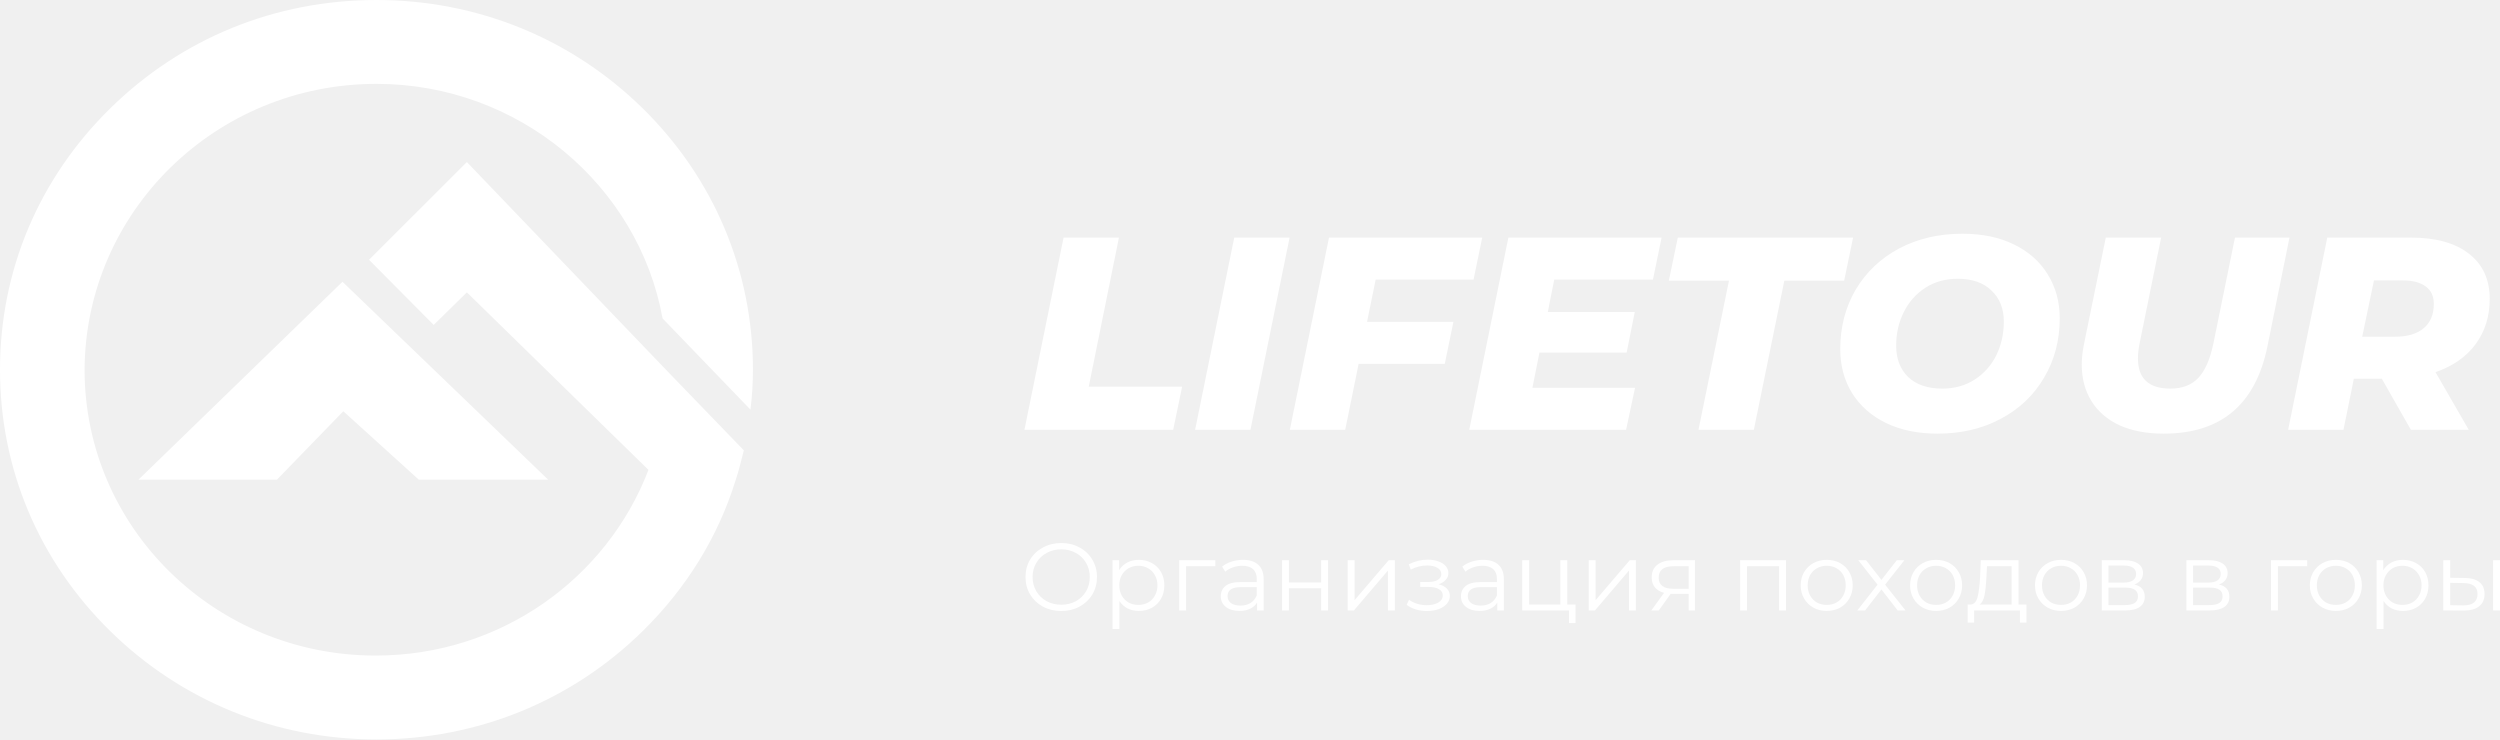
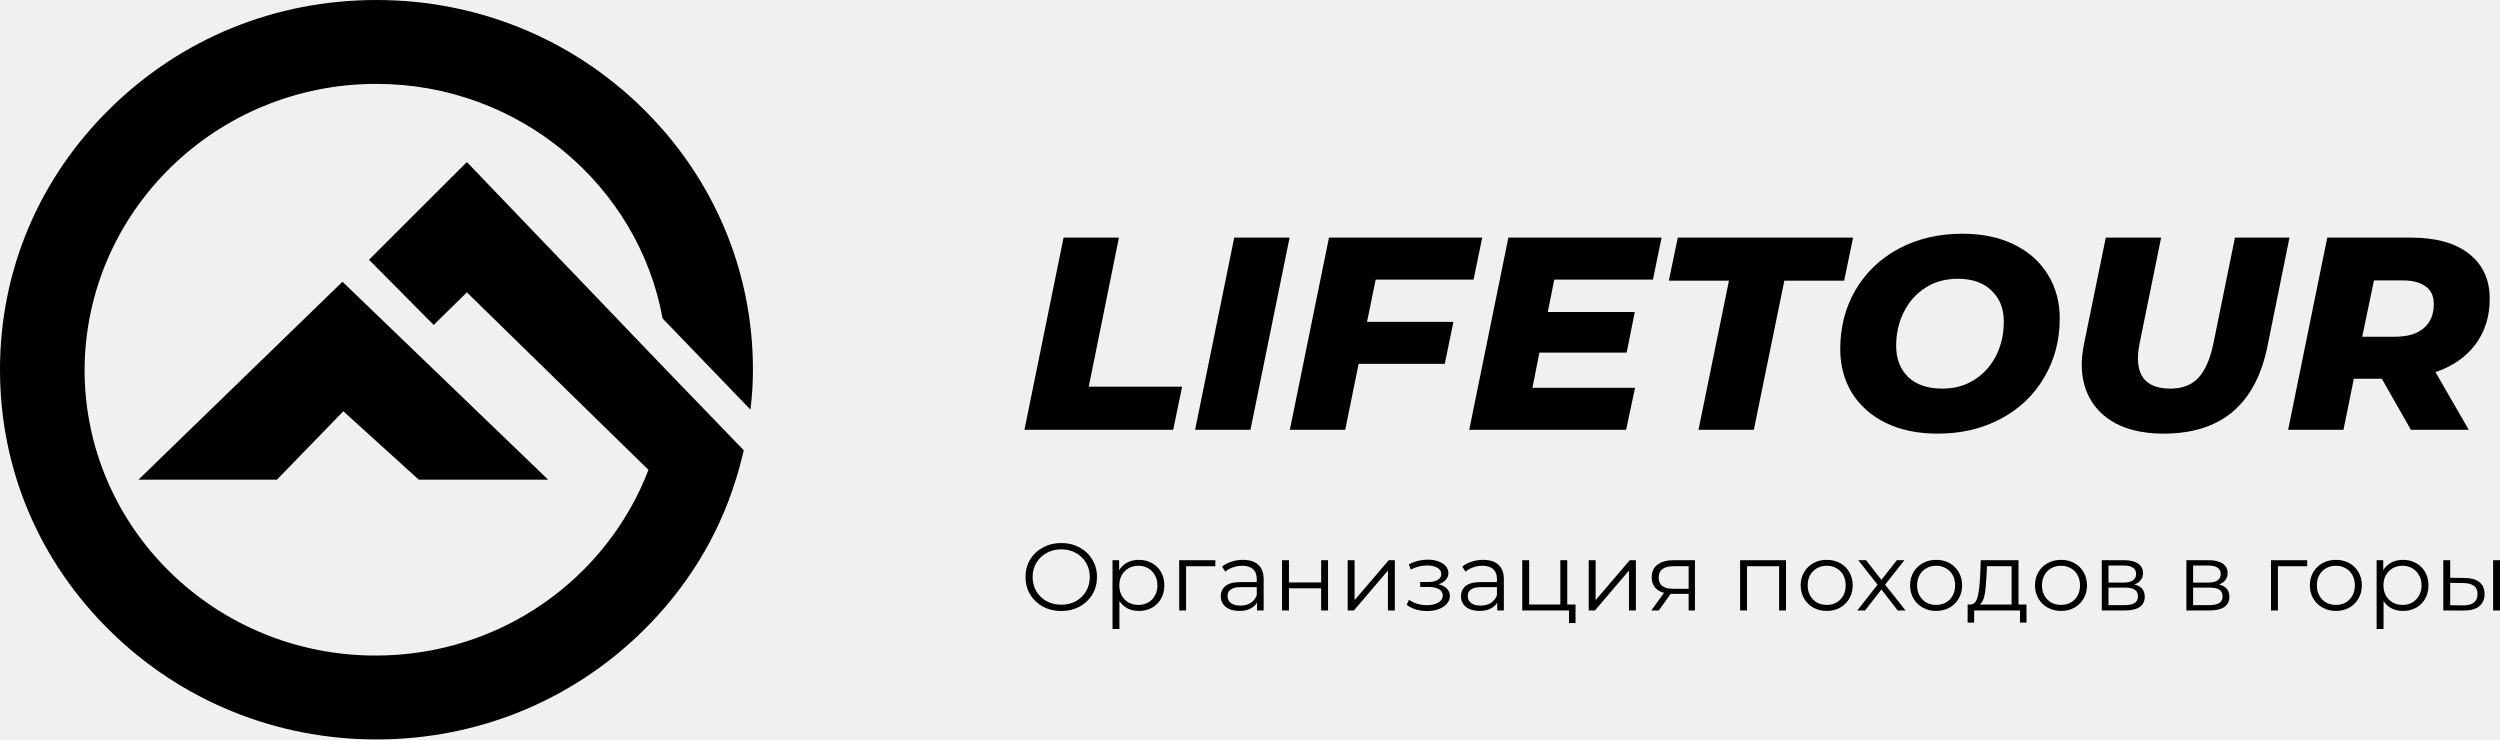
- <svg xmlns="http://www.w3.org/2000/svg" width="142" height="42" viewBox="0 0 142 42" fill="none">
-   <path d="M15.731 27.244L19.5 23.359L23.786 27.244H31.133L19.452 16.004L7.866 27.244H15.731Z" fill="white" />
-   <path d="M26.518 9.205L20.96 14.755L24.634 18.456L26.518 16.606L36.833 26.689C34.478 32.841 28.449 37.236 21.337 37.236C12.199 37.236 4.804 29.974 4.804 21C4.851 12.026 12.246 4.764 21.384 4.764C29.485 4.764 36.268 10.546 37.634 18.086L42.626 23.267C42.72 22.526 42.767 21.74 42.767 21C42.767 15.403 40.554 10.13 36.503 6.152C32.453 2.174 27.083 0 21.384 0C15.637 0 10.315 2.174 6.264 6.152C2.214 10.13 0 15.357 0 21C0 26.643 2.214 31.87 6.264 35.848C10.315 39.826 15.685 42 21.384 42C27.083 42 32.453 39.826 36.503 35.848C38.999 33.397 40.789 30.482 41.778 27.291C41.967 26.736 42.108 26.134 42.249 25.579L37.916 21.093L26.518 9.205Z" fill="white" />
-   <path d="M60.411 13.495H63.556L61.841 21.963H67.145L66.637 24.412H58.188L60.411 13.495Z" fill="white" />
-   <path d="M70.105 13.495H73.249L71.026 24.412H67.882L70.105 13.495Z" fill="white" />
-   <path d="M78.139 15.881L77.647 18.283H82.554L82.062 20.669H77.17L76.408 24.412H73.263L75.487 13.495H84.19L83.698 15.881H78.139Z" fill="white" />
-   <path d="M88.281 15.881L87.916 17.721H92.855L92.394 20.029H87.439L87.042 22.026H92.871L92.362 24.412H83.453L85.676 13.495H94.379L93.887 15.881H88.281Z" fill="white" />
-   <path d="M98.205 15.943H94.79L95.299 13.495H105.256L104.748 15.943H101.35L99.618 24.412H96.474L98.205 15.943Z" fill="white" />
-   <path d="M110.053 24.631C108.93 24.631 107.951 24.428 107.115 24.022C106.289 23.617 105.648 23.05 105.193 22.322C104.748 21.594 104.526 20.762 104.526 19.827C104.526 18.579 104.817 17.456 105.399 16.458C105.992 15.46 106.813 14.68 107.861 14.118C108.92 13.557 110.122 13.276 111.466 13.276C112.588 13.276 113.563 13.479 114.388 13.884C115.225 14.29 115.865 14.857 116.31 15.584C116.765 16.312 116.993 17.144 116.993 18.08C116.993 19.328 116.697 20.451 116.104 21.449C115.521 22.447 114.701 23.227 113.642 23.788C112.594 24.35 111.397 24.631 110.053 24.631ZM110.323 22.073C111.021 22.073 111.636 21.901 112.165 21.558C112.694 21.215 113.102 20.757 113.388 20.185C113.674 19.603 113.817 18.964 113.817 18.267C113.817 17.529 113.584 16.941 113.118 16.505C112.663 16.058 112.022 15.834 111.196 15.834C110.497 15.834 109.883 16.006 109.354 16.349C108.825 16.692 108.417 17.154 108.131 17.737C107.845 18.309 107.702 18.943 107.702 19.64C107.702 20.378 107.93 20.971 108.385 21.418C108.851 21.854 109.497 22.073 110.323 22.073Z" fill="white" />
-   <path d="M122.896 24.631C121.933 24.631 121.102 24.474 120.403 24.163C119.704 23.84 119.169 23.383 118.799 22.79C118.428 22.197 118.243 21.501 118.243 20.7C118.243 20.367 118.285 19.983 118.37 19.546L119.609 13.495H122.753L121.53 19.499C121.467 19.811 121.435 20.097 121.435 20.357C121.435 21.501 122.049 22.073 123.277 22.073C123.944 22.073 124.469 21.875 124.85 21.48C125.241 21.074 125.533 20.414 125.723 19.499L126.946 13.495H130.043L128.788 19.686C128.111 22.982 126.147 24.631 122.896 24.631Z" fill="white" />
-   <path d="M141.416 16.973C141.416 17.971 141.146 18.834 140.606 19.562C140.066 20.279 139.309 20.804 138.335 21.137L140.225 24.412H136.938L135.286 21.511H133.698L133.11 24.412H129.966L132.189 13.495H136.938C138.357 13.495 139.458 13.801 140.241 14.415C141.025 15.028 141.416 15.881 141.416 16.973ZM138.24 17.269C138.24 16.822 138.087 16.489 137.779 16.271C137.472 16.042 137.044 15.928 136.493 15.928H134.841L134.174 19.125H136.048C136.747 19.125 137.287 18.964 137.668 18.641C138.049 18.319 138.24 17.861 138.24 17.269Z" fill="white" />
-   <path d="M60.282 34.706C59.899 34.706 59.551 34.623 59.238 34.457C58.928 34.287 58.685 34.055 58.508 33.762C58.335 33.469 58.249 33.14 58.249 32.775C58.249 32.41 58.335 32.081 58.508 31.788C58.685 31.495 58.928 31.265 59.238 31.099C59.551 30.929 59.899 30.844 60.282 30.844C60.665 30.844 61.009 30.927 61.315 31.093C61.624 31.26 61.867 31.491 62.044 31.788C62.221 32.081 62.309 32.41 62.309 32.775C62.309 33.14 62.221 33.471 62.044 33.768C61.867 34.061 61.624 34.29 61.315 34.457C61.009 34.623 60.665 34.706 60.282 34.706ZM60.282 34.348C60.587 34.348 60.864 34.281 61.11 34.148C61.357 34.01 61.55 33.822 61.69 33.583C61.83 33.341 61.9 33.072 61.9 32.775C61.9 32.478 61.83 32.211 61.69 31.972C61.55 31.73 61.357 31.542 61.11 31.408C60.864 31.27 60.587 31.202 60.282 31.202C59.976 31.202 59.698 31.27 59.447 31.408C59.201 31.542 59.006 31.73 58.862 31.972C58.722 32.211 58.652 32.478 58.652 32.775C58.652 33.072 58.722 33.341 58.862 33.583C59.006 33.822 59.201 34.01 59.447 34.148C59.698 34.281 59.976 34.348 60.282 34.348Z" fill="white" />
-   <path d="M64.688 31.799C64.96 31.799 65.207 31.86 65.428 31.983C65.649 32.102 65.822 32.272 65.947 32.493C66.072 32.714 66.135 32.965 66.135 33.247C66.135 33.533 66.072 33.786 65.947 34.007C65.822 34.227 65.649 34.399 65.428 34.522C65.21 34.641 64.964 34.701 64.688 34.701C64.452 34.701 64.238 34.654 64.047 34.56C63.859 34.462 63.704 34.321 63.583 34.137V35.726H63.191V31.82H63.566V32.384C63.684 32.196 63.839 32.052 64.03 31.95C64.225 31.849 64.445 31.799 64.688 31.799ZM64.66 34.359C64.862 34.359 65.047 34.314 65.212 34.224C65.378 34.129 65.507 33.997 65.599 33.827C65.695 33.657 65.743 33.464 65.743 33.247C65.743 33.03 65.695 32.838 65.599 32.672C65.507 32.502 65.378 32.37 65.212 32.276C65.047 32.182 64.862 32.135 64.66 32.135C64.454 32.135 64.268 32.182 64.102 32.276C63.94 32.37 63.811 32.502 63.715 32.672C63.623 32.838 63.577 33.03 63.577 33.247C63.577 33.464 63.623 33.657 63.715 33.827C63.811 33.997 63.94 34.129 64.102 34.224C64.268 34.314 64.454 34.359 64.66 34.359Z" fill="white" />
-   <path d="M69.032 32.162H67.37V34.674H66.978V31.82H69.032V32.162Z" fill="white" />
-   <path d="M70.599 31.799C70.978 31.799 71.269 31.892 71.472 32.081C71.674 32.265 71.776 32.54 71.776 32.905V34.674H71.4V34.229C71.312 34.377 71.181 34.493 71.008 34.576C70.839 34.659 70.636 34.701 70.4 34.701C70.076 34.701 69.819 34.625 69.627 34.473C69.436 34.321 69.34 34.12 69.34 33.871C69.34 33.629 69.428 33.433 69.605 33.285C69.785 33.137 70.071 33.062 70.461 33.062H71.384V32.889C71.384 32.643 71.314 32.457 71.174 32.33C71.034 32.2 70.829 32.135 70.561 32.135C70.376 32.135 70.2 32.166 70.03 32.227C69.861 32.285 69.715 32.366 69.594 32.471L69.417 32.184C69.564 32.061 69.741 31.967 69.947 31.902C70.154 31.833 70.371 31.799 70.599 31.799ZM70.461 34.397C70.682 34.397 70.872 34.348 71.03 34.251C71.188 34.149 71.306 34.005 71.384 33.817V33.35H70.472C69.975 33.35 69.726 33.52 69.726 33.86C69.726 34.026 69.791 34.158 69.92 34.256C70.049 34.35 70.229 34.397 70.461 34.397Z" fill="white" />
-   <path d="M72.82 31.82H73.212V33.084H75.041V31.82H75.433V34.674H75.041V33.415H73.212V34.674H72.82V31.82Z" fill="white" />
-   <path d="M76.548 31.82H76.94V34.088L78.879 31.82H79.227V34.674H78.835V32.406L76.901 34.674H76.548V31.82Z" fill="white" />
-   <path d="M81.706 33.187C81.912 33.234 82.07 33.316 82.181 33.431C82.295 33.547 82.352 33.688 82.352 33.855C82.352 34.021 82.293 34.169 82.175 34.299C82.061 34.43 81.904 34.531 81.706 34.603C81.507 34.672 81.288 34.706 81.048 34.706C80.838 34.706 80.632 34.677 80.43 34.62C80.227 34.558 80.05 34.469 79.899 34.354L80.032 34.066C80.164 34.164 80.319 34.24 80.496 34.294C80.673 34.348 80.851 34.375 81.032 34.375C81.3 34.375 81.52 34.327 81.689 34.229C81.862 34.128 81.949 33.992 81.949 33.822C81.949 33.67 81.879 33.553 81.739 33.469C81.599 33.383 81.407 33.339 81.164 33.339H80.667V33.057H81.142C81.359 33.057 81.534 33.017 81.667 32.938C81.799 32.855 81.866 32.744 81.866 32.607C81.866 32.455 81.79 32.336 81.639 32.249C81.492 32.162 81.299 32.119 81.059 32.119C80.746 32.119 80.437 32.196 80.131 32.352L80.021 32.053C80.367 31.876 80.726 31.788 81.098 31.788C81.319 31.788 81.518 31.82 81.695 31.885C81.875 31.947 82.015 32.035 82.114 32.151C82.218 32.267 82.269 32.401 82.269 32.553C82.269 32.697 82.218 32.826 82.114 32.938C82.015 33.05 81.879 33.133 81.706 33.187Z" fill="white" />
-   <path d="M84.242 31.799C84.621 31.799 84.912 31.892 85.115 32.081C85.317 32.265 85.419 32.54 85.419 32.905V34.674H85.043V34.229C84.955 34.377 84.824 34.493 84.651 34.576C84.481 34.659 84.279 34.701 84.043 34.701C83.719 34.701 83.461 34.625 83.27 34.473C83.078 34.321 82.983 34.12 82.983 33.871C82.983 33.629 83.071 33.433 83.248 33.285C83.428 33.137 83.714 33.062 84.104 33.062H85.026V32.889C85.026 32.643 84.957 32.457 84.817 32.33C84.677 32.2 84.472 32.135 84.203 32.135C84.019 32.135 83.843 32.166 83.673 32.227C83.504 32.285 83.358 32.366 83.237 32.471L83.06 32.184C83.207 32.061 83.384 31.967 83.59 31.902C83.796 31.833 84.014 31.799 84.242 31.799ZM84.104 34.397C84.325 34.397 84.515 34.348 84.673 34.251C84.831 34.149 84.949 34.005 85.026 33.817V33.35H84.115C83.618 33.35 83.369 33.52 83.369 33.86C83.369 34.026 83.434 34.158 83.563 34.256C83.692 34.35 83.872 34.397 84.104 34.397Z" fill="white" />
-   <path d="M89.49 34.337V35.39H89.12V34.674H86.463V31.82H86.855V34.337H88.628V31.82H89.02V34.337H89.49Z" fill="white" />
-   <path d="M90.239 31.82H90.631V34.088L92.57 31.82H92.918V34.674H92.526V32.406L90.593 34.674H90.239V31.82Z" fill="white" />
-   <path d="M96.274 31.82V34.674H95.915V33.73H94.893L94.219 34.674H93.794L94.517 33.675C94.293 33.614 94.12 33.509 93.998 33.361C93.876 33.213 93.816 33.025 93.816 32.797C93.816 32.478 93.926 32.236 94.147 32.07C94.368 31.903 94.67 31.82 95.053 31.82H96.274ZM94.213 32.808C94.213 33.231 94.488 33.442 95.037 33.442H95.915V32.162H95.064C94.497 32.162 94.213 32.377 94.213 32.808Z" fill="white" />
-   <path d="M101.445 31.82V34.674H101.053V32.162H99.23V34.674H98.838V31.82H101.445Z" fill="white" />
-   <path d="M103.759 34.701C103.479 34.701 103.227 34.639 103.002 34.516C102.778 34.39 102.601 34.216 102.472 33.996C102.343 33.775 102.279 33.525 102.279 33.247C102.279 32.968 102.343 32.719 102.472 32.498C102.601 32.278 102.778 32.106 103.002 31.983C103.227 31.86 103.479 31.799 103.759 31.799C104.039 31.799 104.291 31.86 104.516 31.983C104.74 32.106 104.915 32.278 105.041 32.498C105.169 32.719 105.234 32.968 105.234 33.247C105.234 33.525 105.169 33.775 105.041 33.996C104.915 34.216 104.74 34.39 104.516 34.516C104.291 34.639 104.039 34.701 103.759 34.701ZM103.759 34.359C103.965 34.359 104.149 34.314 104.311 34.224C104.477 34.129 104.606 33.997 104.698 33.827C104.79 33.657 104.836 33.464 104.836 33.247C104.836 33.03 104.79 32.837 104.698 32.666C104.606 32.496 104.477 32.366 104.311 32.276C104.149 32.182 103.965 32.135 103.759 32.135C103.553 32.135 103.367 32.182 103.201 32.276C103.039 32.366 102.91 32.496 102.814 32.666C102.722 32.837 102.676 33.03 102.676 33.247C102.676 33.464 102.722 33.657 102.814 33.827C102.91 33.997 103.039 34.129 103.201 34.224C103.367 34.314 103.553 34.359 103.759 34.359Z" fill="white" />
-   <path d="M107.787 34.674L106.865 33.48L105.936 34.674H105.495L106.644 33.209L105.55 31.82H105.992L106.865 32.938L107.737 31.82H108.168L107.074 33.209L108.234 34.674H107.787Z" fill="white" />
-   <path d="M109.974 34.701C109.694 34.701 109.441 34.639 109.217 34.516C108.992 34.39 108.815 34.216 108.686 33.996C108.558 33.775 108.493 33.525 108.493 33.247C108.493 32.968 108.558 32.719 108.686 32.498C108.815 32.278 108.992 32.106 109.217 31.983C109.441 31.86 109.694 31.799 109.974 31.799C110.253 31.799 110.506 31.86 110.73 31.983C110.955 32.106 111.13 32.278 111.255 32.498C111.384 32.719 111.448 32.968 111.448 33.247C111.448 33.525 111.384 33.775 111.255 33.996C111.13 34.216 110.955 34.39 110.73 34.516C110.506 34.639 110.253 34.701 109.974 34.701ZM109.974 34.359C110.18 34.359 110.364 34.314 110.526 34.224C110.692 34.129 110.821 33.997 110.913 33.827C111.005 33.657 111.051 33.464 111.051 33.247C111.051 33.03 111.005 32.837 110.913 32.666C110.821 32.496 110.692 32.366 110.526 32.276C110.364 32.182 110.18 32.135 109.974 32.135C109.767 32.135 109.581 32.182 109.416 32.276C109.254 32.366 109.125 32.496 109.029 32.666C108.937 32.837 108.891 33.03 108.891 33.247C108.891 33.464 108.937 33.657 109.029 33.827C109.125 33.997 109.254 34.129 109.416 34.224C109.581 34.314 109.767 34.359 109.974 34.359Z" fill="white" />
-   <path d="M115.104 34.337V35.363H114.734V34.674H112.132V35.363H111.762V34.337H111.928C112.123 34.327 112.256 34.185 112.326 33.914C112.396 33.643 112.444 33.263 112.469 32.775L112.508 31.82H114.651V34.337H115.104ZM112.828 32.797C112.81 33.202 112.775 33.536 112.723 33.8C112.672 34.061 112.58 34.24 112.447 34.337H114.259V32.162H112.862L112.828 32.797Z" fill="white" />
-   <path d="M117.067 34.701C116.788 34.701 116.535 34.639 116.311 34.516C116.086 34.39 115.909 34.216 115.78 33.996C115.651 33.775 115.587 33.525 115.587 33.247C115.587 32.968 115.651 32.719 115.78 32.498C115.909 32.278 116.086 32.106 116.311 31.983C116.535 31.86 116.788 31.799 117.067 31.799C117.347 31.799 117.6 31.86 117.824 31.983C118.049 32.106 118.224 32.278 118.349 32.498C118.478 32.719 118.542 32.968 118.542 33.247C118.542 33.525 118.478 33.775 118.349 33.996C118.224 34.216 118.049 34.39 117.824 34.516C117.6 34.639 117.347 34.701 117.067 34.701ZM117.067 34.359C117.274 34.359 117.458 34.314 117.62 34.224C117.786 34.129 117.914 33.997 118.006 33.827C118.099 33.657 118.145 33.464 118.145 33.247C118.145 33.03 118.099 32.837 118.006 32.666C117.914 32.496 117.786 32.366 117.62 32.276C117.458 32.182 117.274 32.135 117.067 32.135C116.861 32.135 116.675 32.182 116.509 32.276C116.347 32.366 116.219 32.496 116.123 32.666C116.031 32.837 115.985 33.03 115.985 33.247C115.985 33.464 116.031 33.657 116.123 33.827C116.219 33.997 116.347 34.129 116.509 34.224C116.675 34.314 116.861 34.359 117.067 34.359Z" fill="white" />
-   <path d="M121.231 33.198C121.625 33.289 121.822 33.522 121.822 33.898C121.822 34.148 121.728 34.339 121.54 34.473C121.353 34.607 121.073 34.674 120.701 34.674H119.381V31.82H120.662C120.994 31.82 121.253 31.884 121.441 32.01C121.629 32.137 121.723 32.318 121.723 32.553C121.723 32.708 121.679 32.842 121.59 32.954C121.505 33.062 121.386 33.144 121.231 33.198ZM119.762 33.09H120.635C120.859 33.09 121.03 33.048 121.148 32.965C121.27 32.882 121.331 32.761 121.331 32.601C121.331 32.442 121.27 32.323 121.148 32.243C121.03 32.164 120.859 32.124 120.635 32.124H119.762V33.09ZM120.684 34.37C120.935 34.37 121.122 34.33 121.248 34.251C121.373 34.171 121.436 34.046 121.436 33.876C121.436 33.706 121.378 33.581 121.264 33.502C121.15 33.419 120.97 33.377 120.723 33.377H119.762V34.37H120.684Z" fill="white" />
-   <path d="M126.038 33.198C126.432 33.289 126.629 33.522 126.629 33.898C126.629 34.148 126.535 34.339 126.347 34.473C126.159 34.607 125.879 34.674 125.507 34.674H124.187V31.82H125.469C125.8 31.82 126.06 31.884 126.248 32.01C126.435 32.137 126.529 32.318 126.529 32.553C126.529 32.708 126.485 32.842 126.397 32.954C126.312 33.062 126.192 33.144 126.038 33.198ZM124.568 33.09H125.441C125.666 33.09 125.837 33.048 125.955 32.965C126.076 32.882 126.137 32.761 126.137 32.601C126.137 32.442 126.076 32.323 125.955 32.243C125.837 32.164 125.666 32.124 125.441 32.124H124.568V33.09ZM125.491 34.37C125.741 34.37 125.929 34.33 126.054 34.251C126.179 34.171 126.242 34.046 126.242 33.876C126.242 33.706 126.185 33.581 126.071 33.502C125.957 33.419 125.776 33.377 125.529 33.377H124.568V34.37H125.491Z" fill="white" />
-   <path d="M131.049 32.162H129.386V34.674H128.994V31.82H131.049V32.162Z" fill="white" />
-   <path d="M132.679 34.701C132.399 34.701 132.147 34.639 131.923 34.516C131.698 34.39 131.521 34.216 131.392 33.996C131.263 33.775 131.199 33.525 131.199 33.247C131.199 32.968 131.263 32.719 131.392 32.498C131.521 32.278 131.698 32.106 131.923 31.983C132.147 31.86 132.399 31.799 132.679 31.799C132.959 31.799 133.211 31.86 133.436 31.983C133.661 32.106 133.836 32.278 133.961 32.498C134.09 32.719 134.154 32.968 134.154 33.247C134.154 33.525 134.09 33.775 133.961 33.996C133.836 34.216 133.661 34.39 133.436 34.516C133.211 34.639 132.959 34.701 132.679 34.701ZM132.679 34.359C132.886 34.359 133.07 34.314 133.232 34.224C133.397 34.129 133.526 33.997 133.618 33.827C133.71 33.657 133.757 33.464 133.757 33.247C133.757 33.03 133.71 32.837 133.618 32.666C133.526 32.496 133.397 32.366 133.232 32.276C133.07 32.182 132.886 32.135 132.679 32.135C132.473 32.135 132.287 32.182 132.121 32.276C131.959 32.366 131.83 32.496 131.735 32.666C131.643 32.837 131.597 33.03 131.597 33.247C131.597 33.464 131.643 33.657 131.735 33.827C131.83 33.997 131.959 34.129 132.121 34.224C132.287 34.314 132.473 34.359 132.679 34.359Z" fill="white" />
-   <path d="M136.49 31.799C136.762 31.799 137.009 31.86 137.23 31.983C137.451 32.102 137.624 32.272 137.749 32.493C137.874 32.714 137.937 32.965 137.937 33.247C137.937 33.533 137.874 33.786 137.749 34.007C137.624 34.227 137.451 34.399 137.23 34.522C137.012 34.641 136.766 34.701 136.49 34.701C136.254 34.701 136.04 34.654 135.849 34.56C135.661 34.462 135.506 34.321 135.385 34.137V35.726H134.992V31.82H135.368V32.384C135.486 32.196 135.641 32.052 135.832 31.95C136.027 31.849 136.246 31.799 136.49 31.799ZM136.462 34.359C136.664 34.359 136.849 34.314 137.014 34.224C137.18 34.129 137.309 33.997 137.401 33.827C137.497 33.657 137.545 33.464 137.545 33.247C137.545 33.03 137.497 32.838 137.401 32.672C137.309 32.502 137.18 32.37 137.014 32.276C136.849 32.182 136.664 32.135 136.462 32.135C136.256 32.135 136.07 32.182 135.904 32.276C135.742 32.37 135.613 32.502 135.517 32.672C135.425 32.838 135.379 33.03 135.379 33.247C135.379 33.464 135.425 33.657 135.517 33.827C135.613 33.997 135.742 34.129 135.904 34.224C136.07 34.314 136.256 34.359 136.462 34.359Z" fill="white" />
-   <path d="M140 32.829C140.365 32.833 140.643 32.912 140.834 33.068C141.026 33.224 141.122 33.448 141.122 33.741C141.122 34.044 141.019 34.278 140.812 34.44C140.606 34.603 140.311 34.683 139.928 34.679L138.779 34.674V31.82H139.172V32.818L140 32.829ZM141.608 31.82H142V34.674H141.608V31.82ZM139.906 34.386C140.175 34.39 140.378 34.337 140.514 34.229C140.654 34.117 140.724 33.954 140.724 33.741C140.724 33.531 140.656 33.375 140.52 33.274C140.383 33.173 140.179 33.12 139.906 33.117L139.172 33.106V34.375L139.906 34.386Z" fill="white" />
+ <svg xmlns="http://www.w3.org/2000/svg" width="142" height="42" viewBox="0 0 142 42" fill="currentColor">
+   <path d="M15.731 27.244L19.5 23.359L23.786 27.244H31.133L19.452 16.004L7.866 27.244H15.731Z" fill="" />
+   <path d="M26.518 9.205L20.96 14.755L24.634 18.456L26.518 16.606L36.833 26.689C34.478 32.841 28.449 37.236 21.337 37.236C12.199 37.236 4.804 29.974 4.804 21C4.851 12.026 12.246 4.764 21.384 4.764C29.485 4.764 36.268 10.546 37.634 18.086L42.626 23.267C42.72 22.526 42.767 21.74 42.767 21C42.767 15.403 40.554 10.13 36.503 6.152C32.453 2.174 27.083 0 21.384 0C15.637 0 10.315 2.174 6.264 6.152C2.214 10.13 0 15.357 0 21C0 26.643 2.214 31.87 6.264 35.848C10.315 39.826 15.685 42 21.384 42C27.083 42 32.453 39.826 36.503 35.848C38.999 33.397 40.789 30.482 41.778 27.291C41.967 26.736 42.108 26.134 42.249 25.579L37.916 21.093L26.518 9.205Z" fill="" />
+   <path d="M60.411 13.495H63.556L61.841 21.963H67.145L66.637 24.412H58.188L60.411 13.495Z" fill="" />
+   <path d="M70.105 13.495H73.249L71.026 24.412H67.882L70.105 13.495Z" fill="" />
+   <path d="M78.139 15.881L77.647 18.283H82.554L82.062 20.669H77.17L76.408 24.412H73.263L75.487 13.495H84.19L83.698 15.881H78.139Z" fill="" />
+   <path d="M88.281 15.881L87.916 17.721H92.855L92.394 20.029H87.439L87.042 22.026H92.871L92.362 24.412H83.453L85.676 13.495H94.379L93.887 15.881H88.281Z" fill="" />
+   <path d="M98.205 15.943H94.79L95.299 13.495H105.256L104.748 15.943H101.35L99.618 24.412H96.474L98.205 15.943Z" fill="" />
+   <path d="M110.053 24.631C108.93 24.631 107.951 24.428 107.115 24.022C106.289 23.617 105.648 23.05 105.193 22.322C104.748 21.594 104.526 20.762 104.526 19.827C104.526 18.579 104.817 17.456 105.399 16.458C105.992 15.46 106.813 14.68 107.861 14.118C108.92 13.557 110.122 13.276 111.466 13.276C112.588 13.276 113.563 13.479 114.388 13.884C115.225 14.29 115.865 14.857 116.31 15.584C116.765 16.312 116.993 17.144 116.993 18.08C116.993 19.328 116.697 20.451 116.104 21.449C115.521 22.447 114.701 23.227 113.642 23.788C112.594 24.35 111.397 24.631 110.053 24.631ZM110.323 22.073C111.021 22.073 111.636 21.901 112.165 21.558C112.694 21.215 113.102 20.757 113.388 20.185C113.674 19.603 113.817 18.964 113.817 18.267C113.817 17.529 113.584 16.941 113.118 16.505C112.663 16.058 112.022 15.834 111.196 15.834C110.497 15.834 109.883 16.006 109.354 16.349C108.825 16.692 108.417 17.154 108.131 17.737C107.845 18.309 107.702 18.943 107.702 19.64C107.702 20.378 107.93 20.971 108.385 21.418C108.851 21.854 109.497 22.073 110.323 22.073Z" fill="" />
+   <path d="M122.896 24.631C121.933 24.631 121.102 24.474 120.403 24.163C119.704 23.84 119.169 23.383 118.799 22.79C118.428 22.197 118.243 21.501 118.243 20.7C118.243 20.367 118.285 19.983 118.37 19.546L119.609 13.495H122.753L121.53 19.499C121.467 19.811 121.435 20.097 121.435 20.357C121.435 21.501 122.049 22.073 123.277 22.073C123.944 22.073 124.469 21.875 124.85 21.48C125.241 21.074 125.533 20.414 125.723 19.499L126.946 13.495H130.043L128.788 19.686C128.111 22.982 126.147 24.631 122.896 24.631Z" fill="" />
+   <path d="M141.416 16.973C141.416 17.971 141.146 18.834 140.606 19.562C140.066 20.279 139.309 20.804 138.335 21.137L140.225 24.412H136.938L135.286 21.511H133.698L133.11 24.412H129.966L132.189 13.495H136.938C138.357 13.495 139.458 13.801 140.241 14.415C141.025 15.028 141.416 15.881 141.416 16.973ZM138.24 17.269C138.24 16.822 138.087 16.489 137.779 16.271C137.472 16.042 137.044 15.928 136.493 15.928H134.841L134.174 19.125H136.048C136.747 19.125 137.287 18.964 137.668 18.641C138.049 18.319 138.24 17.861 138.24 17.269Z" fill="" />
+   <path d="M60.282 34.706C59.899 34.706 59.551 34.623 59.238 34.457C58.928 34.287 58.685 34.055 58.508 33.762C58.335 33.469 58.249 33.14 58.249 32.775C58.249 32.41 58.335 32.081 58.508 31.788C58.685 31.495 58.928 31.265 59.238 31.099C59.551 30.929 59.899 30.844 60.282 30.844C60.665 30.844 61.009 30.927 61.315 31.093C61.624 31.26 61.867 31.491 62.044 31.788C62.221 32.081 62.309 32.41 62.309 32.775C62.309 33.14 62.221 33.471 62.044 33.768C61.867 34.061 61.624 34.29 61.315 34.457C61.009 34.623 60.665 34.706 60.282 34.706ZM60.282 34.348C60.587 34.348 60.864 34.281 61.11 34.148C61.357 34.01 61.55 33.822 61.69 33.583C61.83 33.341 61.9 33.072 61.9 32.775C61.9 32.478 61.83 32.211 61.69 31.972C61.55 31.73 61.357 31.542 61.11 31.408C60.864 31.27 60.587 31.202 60.282 31.202C59.976 31.202 59.698 31.27 59.447 31.408C59.201 31.542 59.006 31.73 58.862 31.972C58.722 32.211 58.652 32.478 58.652 32.775C58.652 33.072 58.722 33.341 58.862 33.583C59.006 33.822 59.201 34.01 59.447 34.148C59.698 34.281 59.976 34.348 60.282 34.348Z" fill="" />
+   <path d="M64.688 31.799C64.96 31.799 65.207 31.86 65.428 31.983C65.649 32.102 65.822 32.272 65.947 32.493C66.072 32.714 66.135 32.965 66.135 33.247C66.135 33.533 66.072 33.786 65.947 34.007C65.822 34.227 65.649 34.399 65.428 34.522C65.21 34.641 64.964 34.701 64.688 34.701C64.452 34.701 64.238 34.654 64.047 34.56C63.859 34.462 63.704 34.321 63.583 34.137V35.726H63.191V31.82H63.566V32.384C63.684 32.196 63.839 32.052 64.03 31.95C64.225 31.849 64.445 31.799 64.688 31.799ZM64.66 34.359C64.862 34.359 65.047 34.314 65.212 34.224C65.378 34.129 65.507 33.997 65.599 33.827C65.695 33.657 65.743 33.464 65.743 33.247C65.743 33.03 65.695 32.838 65.599 32.672C65.507 32.502 65.378 32.37 65.212 32.276C65.047 32.182 64.862 32.135 64.66 32.135C64.454 32.135 64.268 32.182 64.102 32.276C63.94 32.37 63.811 32.502 63.715 32.672C63.623 32.838 63.577 33.03 63.577 33.247C63.577 33.464 63.623 33.657 63.715 33.827C63.811 33.997 63.94 34.129 64.102 34.224C64.268 34.314 64.454 34.359 64.66 34.359Z" fill="" />
+   <path d="M69.032 32.162H67.37V34.674H66.978V31.82H69.032V32.162Z" fill="" />
+   <path d="M70.599 31.799C70.978 31.799 71.269 31.892 71.472 32.081C71.674 32.265 71.776 32.54 71.776 32.905V34.674H71.4V34.229C71.312 34.377 71.181 34.493 71.008 34.576C70.839 34.659 70.636 34.701 70.4 34.701C70.076 34.701 69.819 34.625 69.627 34.473C69.436 34.321 69.34 34.12 69.34 33.871C69.34 33.629 69.428 33.433 69.605 33.285C69.785 33.137 70.071 33.062 70.461 33.062H71.384V32.889C71.384 32.643 71.314 32.457 71.174 32.33C71.034 32.2 70.829 32.135 70.561 32.135C70.376 32.135 70.2 32.166 70.03 32.227C69.861 32.285 69.715 32.366 69.594 32.471L69.417 32.184C69.564 32.061 69.741 31.967 69.947 31.902C70.154 31.833 70.371 31.799 70.599 31.799ZM70.461 34.397C70.682 34.397 70.872 34.348 71.03 34.251C71.188 34.149 71.306 34.005 71.384 33.817V33.35H70.472C69.975 33.35 69.726 33.52 69.726 33.86C69.726 34.026 69.791 34.158 69.92 34.256C70.049 34.35 70.229 34.397 70.461 34.397Z" fill="" />
+   <path d="M72.82 31.82H73.212V33.084H75.041V31.82H75.433V34.674H75.041V33.415H73.212V34.674H72.82V31.82Z" fill="" />
+   <path d="M76.548 31.82H76.94V34.088L78.879 31.82H79.227V34.674H78.835V32.406L76.901 34.674H76.548V31.82Z" fill="" />
+   <path d="M81.706 33.187C81.912 33.234 82.07 33.316 82.181 33.431C82.295 33.547 82.352 33.688 82.352 33.855C82.352 34.021 82.293 34.169 82.175 34.299C82.061 34.43 81.904 34.531 81.706 34.603C81.507 34.672 81.288 34.706 81.048 34.706C80.838 34.706 80.632 34.677 80.43 34.62C80.227 34.558 80.05 34.469 79.899 34.354L80.032 34.066C80.164 34.164 80.319 34.24 80.496 34.294C80.673 34.348 80.851 34.375 81.032 34.375C81.3 34.375 81.52 34.327 81.689 34.229C81.862 34.128 81.949 33.992 81.949 33.822C81.949 33.67 81.879 33.553 81.739 33.469C81.599 33.383 81.407 33.339 81.164 33.339H80.667V33.057H81.142C81.359 33.057 81.534 33.017 81.667 32.938C81.799 32.855 81.866 32.744 81.866 32.607C81.866 32.455 81.79 32.336 81.639 32.249C81.492 32.162 81.299 32.119 81.059 32.119C80.746 32.119 80.437 32.196 80.131 32.352L80.021 32.053C80.367 31.876 80.726 31.788 81.098 31.788C81.319 31.788 81.518 31.82 81.695 31.885C81.875 31.947 82.015 32.035 82.114 32.151C82.218 32.267 82.269 32.401 82.269 32.553C82.269 32.697 82.218 32.826 82.114 32.938C82.015 33.05 81.879 33.133 81.706 33.187Z" fill="" />
+   <path d="M84.242 31.799C84.621 31.799 84.912 31.892 85.115 32.081C85.317 32.265 85.419 32.54 85.419 32.905V34.674H85.043V34.229C84.955 34.377 84.824 34.493 84.651 34.576C84.481 34.659 84.279 34.701 84.043 34.701C83.719 34.701 83.461 34.625 83.27 34.473C83.078 34.321 82.983 34.12 82.983 33.871C82.983 33.629 83.071 33.433 83.248 33.285C83.428 33.137 83.714 33.062 84.104 33.062H85.026V32.889C85.026 32.643 84.957 32.457 84.817 32.33C84.677 32.2 84.472 32.135 84.203 32.135C84.019 32.135 83.843 32.166 83.673 32.227C83.504 32.285 83.358 32.366 83.237 32.471L83.06 32.184C83.207 32.061 83.384 31.967 83.59 31.902C83.796 31.833 84.014 31.799 84.242 31.799ZM84.104 34.397C84.325 34.397 84.515 34.348 84.673 34.251C84.831 34.149 84.949 34.005 85.026 33.817V33.35H84.115C83.618 33.35 83.369 33.52 83.369 33.86C83.369 34.026 83.434 34.158 83.563 34.256C83.692 34.35 83.872 34.397 84.104 34.397Z" fill="" />
+   <path d="M89.49 34.337V35.39H89.12V34.674H86.463V31.82H86.855V34.337H88.628V31.82H89.02V34.337H89.49Z" fill="" />
+   <path d="M90.239 31.82H90.631V34.088L92.57 31.82H92.918V34.674H92.526V32.406L90.593 34.674H90.239V31.82Z" fill="" />
+   <path d="M96.274 31.82V34.674H95.915V33.73H94.893L94.219 34.674H93.794L94.517 33.675C94.293 33.614 94.12 33.509 93.998 33.361C93.876 33.213 93.816 33.025 93.816 32.797C93.816 32.478 93.926 32.236 94.147 32.07C94.368 31.903 94.67 31.82 95.053 31.82H96.274ZM94.213 32.808C94.213 33.231 94.488 33.442 95.037 33.442H95.915V32.162H95.064C94.497 32.162 94.213 32.377 94.213 32.808Z" fill="" />
+   <path d="M101.445 31.82V34.674H101.053V32.162H99.23V34.674H98.838V31.82H101.445Z" fill="" />
+   <path d="M103.759 34.701C103.479 34.701 103.227 34.639 103.002 34.516C102.778 34.39 102.601 34.216 102.472 33.996C102.343 33.775 102.279 33.525 102.279 33.247C102.279 32.968 102.343 32.719 102.472 32.498C102.601 32.278 102.778 32.106 103.002 31.983C103.227 31.86 103.479 31.799 103.759 31.799C104.039 31.799 104.291 31.86 104.516 31.983C104.74 32.106 104.915 32.278 105.041 32.498C105.169 32.719 105.234 32.968 105.234 33.247C105.234 33.525 105.169 33.775 105.041 33.996C104.915 34.216 104.74 34.39 104.516 34.516C104.291 34.639 104.039 34.701 103.759 34.701ZM103.759 34.359C103.965 34.359 104.149 34.314 104.311 34.224C104.477 34.129 104.606 33.997 104.698 33.827C104.79 33.657 104.836 33.464 104.836 33.247C104.836 33.03 104.79 32.837 104.698 32.666C104.606 32.496 104.477 32.366 104.311 32.276C104.149 32.182 103.965 32.135 103.759 32.135C103.553 32.135 103.367 32.182 103.201 32.276C103.039 32.366 102.91 32.496 102.814 32.666C102.722 32.837 102.676 33.03 102.676 33.247C102.676 33.464 102.722 33.657 102.814 33.827C102.91 33.997 103.039 34.129 103.201 34.224C103.367 34.314 103.553 34.359 103.759 34.359Z" fill="" />
+   <path d="M107.787 34.674L106.865 33.48L105.936 34.674H105.495L106.644 33.209L105.55 31.82H105.992L106.865 32.938L107.737 31.82H108.168L107.074 33.209L108.234 34.674H107.787Z" fill="" />
+   <path d="M109.974 34.701C109.694 34.701 109.441 34.639 109.217 34.516C108.992 34.39 108.815 34.216 108.686 33.996C108.558 33.775 108.493 33.525 108.493 33.247C108.493 32.968 108.558 32.719 108.686 32.498C108.815 32.278 108.992 32.106 109.217 31.983C109.441 31.86 109.694 31.799 109.974 31.799C110.253 31.799 110.506 31.86 110.73 31.983C110.955 32.106 111.13 32.278 111.255 32.498C111.384 32.719 111.448 32.968 111.448 33.247C111.448 33.525 111.384 33.775 111.255 33.996C111.13 34.216 110.955 34.39 110.73 34.516C110.506 34.639 110.253 34.701 109.974 34.701ZM109.974 34.359C110.18 34.359 110.364 34.314 110.526 34.224C110.692 34.129 110.821 33.997 110.913 33.827C111.005 33.657 111.051 33.464 111.051 33.247C111.051 33.03 111.005 32.837 110.913 32.666C110.821 32.496 110.692 32.366 110.526 32.276C110.364 32.182 110.18 32.135 109.974 32.135C109.767 32.135 109.581 32.182 109.416 32.276C109.254 32.366 109.125 32.496 109.029 32.666C108.937 32.837 108.891 33.03 108.891 33.247C108.891 33.464 108.937 33.657 109.029 33.827C109.125 33.997 109.254 34.129 109.416 34.224C109.581 34.314 109.767 34.359 109.974 34.359Z" fill="" />
+   <path d="M115.104 34.337V35.363H114.734V34.674H112.132V35.363H111.762V34.337H111.928C112.123 34.327 112.256 34.185 112.326 33.914C112.396 33.643 112.444 33.263 112.469 32.775L112.508 31.82H114.651V34.337H115.104ZM112.828 32.797C112.81 33.202 112.775 33.536 112.723 33.8C112.672 34.061 112.58 34.24 112.447 34.337H114.259V32.162H112.862L112.828 32.797Z" fill="" />
+   <path d="M117.067 34.701C116.788 34.701 116.535 34.639 116.311 34.516C116.086 34.39 115.909 34.216 115.78 33.996C115.651 33.775 115.587 33.525 115.587 33.247C115.587 32.968 115.651 32.719 115.78 32.498C115.909 32.278 116.086 32.106 116.311 31.983C116.535 31.86 116.788 31.799 117.067 31.799C117.347 31.799 117.6 31.86 117.824 31.983C118.049 32.106 118.224 32.278 118.349 32.498C118.478 32.719 118.542 32.968 118.542 33.247C118.542 33.525 118.478 33.775 118.349 33.996C118.224 34.216 118.049 34.39 117.824 34.516C117.6 34.639 117.347 34.701 117.067 34.701ZM117.067 34.359C117.274 34.359 117.458 34.314 117.62 34.224C117.786 34.129 117.914 33.997 118.006 33.827C118.099 33.657 118.145 33.464 118.145 33.247C118.145 33.03 118.099 32.837 118.006 32.666C117.914 32.496 117.786 32.366 117.62 32.276C117.458 32.182 117.274 32.135 117.067 32.135C116.861 32.135 116.675 32.182 116.509 32.276C116.347 32.366 116.219 32.496 116.123 32.666C116.031 32.837 115.985 33.03 115.985 33.247C115.985 33.464 116.031 33.657 116.123 33.827C116.219 33.997 116.347 34.129 116.509 34.224C116.675 34.314 116.861 34.359 117.067 34.359Z" fill="" />
+   <path d="M121.231 33.198C121.625 33.289 121.822 33.522 121.822 33.898C121.822 34.148 121.728 34.339 121.54 34.473C121.353 34.607 121.073 34.674 120.701 34.674H119.381V31.82H120.662C120.994 31.82 121.253 31.884 121.441 32.01C121.629 32.137 121.723 32.318 121.723 32.553C121.723 32.708 121.679 32.842 121.59 32.954C121.505 33.062 121.386 33.144 121.231 33.198ZM119.762 33.09H120.635C120.859 33.09 121.03 33.048 121.148 32.965C121.27 32.882 121.331 32.761 121.331 32.601C121.331 32.442 121.27 32.323 121.148 32.243C121.03 32.164 120.859 32.124 120.635 32.124H119.762V33.09ZM120.684 34.37C120.935 34.37 121.122 34.33 121.248 34.251C121.373 34.171 121.436 34.046 121.436 33.876C121.436 33.706 121.378 33.581 121.264 33.502C121.15 33.419 120.97 33.377 120.723 33.377H119.762V34.37H120.684Z" fill="" />
+   <path d="M126.038 33.198C126.432 33.289 126.629 33.522 126.629 33.898C126.629 34.148 126.535 34.339 126.347 34.473C126.159 34.607 125.879 34.674 125.507 34.674H124.187V31.82H125.469C125.8 31.82 126.06 31.884 126.248 32.01C126.435 32.137 126.529 32.318 126.529 32.553C126.529 32.708 126.485 32.842 126.397 32.954C126.312 33.062 126.192 33.144 126.038 33.198ZM124.568 33.09H125.441C125.666 33.09 125.837 33.048 125.955 32.965C126.076 32.882 126.137 32.761 126.137 32.601C126.137 32.442 126.076 32.323 125.955 32.243C125.837 32.164 125.666 32.124 125.441 32.124H124.568V33.09ZM125.491 34.37C125.741 34.37 125.929 34.33 126.054 34.251C126.179 34.171 126.242 34.046 126.242 33.876C126.242 33.706 126.185 33.581 126.071 33.502C125.957 33.419 125.776 33.377 125.529 33.377H124.568V34.37H125.491Z" fill="" />
+   <path d="M131.049 32.162H129.386V34.674H128.994V31.82H131.049V32.162Z" fill="" />
+   <path d="M132.679 34.701C132.399 34.701 132.147 34.639 131.923 34.516C131.698 34.39 131.521 34.216 131.392 33.996C131.263 33.775 131.199 33.525 131.199 33.247C131.199 32.968 131.263 32.719 131.392 32.498C131.521 32.278 131.698 32.106 131.923 31.983C132.147 31.86 132.399 31.799 132.679 31.799C132.959 31.799 133.211 31.86 133.436 31.983C133.661 32.106 133.836 32.278 133.961 32.498C134.09 32.719 134.154 32.968 134.154 33.247C134.154 33.525 134.09 33.775 133.961 33.996C133.836 34.216 133.661 34.39 133.436 34.516C133.211 34.639 132.959 34.701 132.679 34.701ZM132.679 34.359C132.886 34.359 133.07 34.314 133.232 34.224C133.397 34.129 133.526 33.997 133.618 33.827C133.71 33.657 133.757 33.464 133.757 33.247C133.757 33.03 133.71 32.837 133.618 32.666C133.526 32.496 133.397 32.366 133.232 32.276C133.07 32.182 132.886 32.135 132.679 32.135C132.473 32.135 132.287 32.182 132.121 32.276C131.959 32.366 131.83 32.496 131.735 32.666C131.643 32.837 131.597 33.03 131.597 33.247C131.597 33.464 131.643 33.657 131.735 33.827C131.83 33.997 131.959 34.129 132.121 34.224C132.287 34.314 132.473 34.359 132.679 34.359Z" fill="" />
+   <path d="M136.49 31.799C136.762 31.799 137.009 31.86 137.23 31.983C137.451 32.102 137.624 32.272 137.749 32.493C137.874 32.714 137.937 32.965 137.937 33.247C137.937 33.533 137.874 33.786 137.749 34.007C137.624 34.227 137.451 34.399 137.23 34.522C137.012 34.641 136.766 34.701 136.49 34.701C136.254 34.701 136.04 34.654 135.849 34.56C135.661 34.462 135.506 34.321 135.385 34.137V35.726H134.992V31.82H135.368V32.384C135.486 32.196 135.641 32.052 135.832 31.95C136.027 31.849 136.246 31.799 136.49 31.799ZM136.462 34.359C136.664 34.359 136.849 34.314 137.014 34.224C137.18 34.129 137.309 33.997 137.401 33.827C137.497 33.657 137.545 33.464 137.545 33.247C137.545 33.03 137.497 32.838 137.401 32.672C137.309 32.502 137.18 32.37 137.014 32.276C136.849 32.182 136.664 32.135 136.462 32.135C136.256 32.135 136.07 32.182 135.904 32.276C135.742 32.37 135.613 32.502 135.517 32.672C135.425 32.838 135.379 33.03 135.379 33.247C135.379 33.464 135.425 33.657 135.517 33.827C135.613 33.997 135.742 34.129 135.904 34.224C136.07 34.314 136.256 34.359 136.462 34.359Z" fill="" />
+   <path d="M140 32.829C140.365 32.833 140.643 32.912 140.834 33.068C141.026 33.224 141.122 33.448 141.122 33.741C141.122 34.044 141.019 34.278 140.812 34.44C140.606 34.603 140.311 34.683 139.928 34.679L138.779 34.674V31.82H139.172V32.818L140 32.829ZM141.608 31.82H142V34.674H141.608V31.82ZM139.906 34.386C140.175 34.39 140.378 34.337 140.514 34.229C140.654 34.117 140.724 33.954 140.724 33.741C140.724 33.531 140.656 33.375 140.52 33.274C140.383 33.173 140.179 33.12 139.906 33.117L139.172 33.106V34.375L139.906 34.386Z" fill="" />
</svg>
